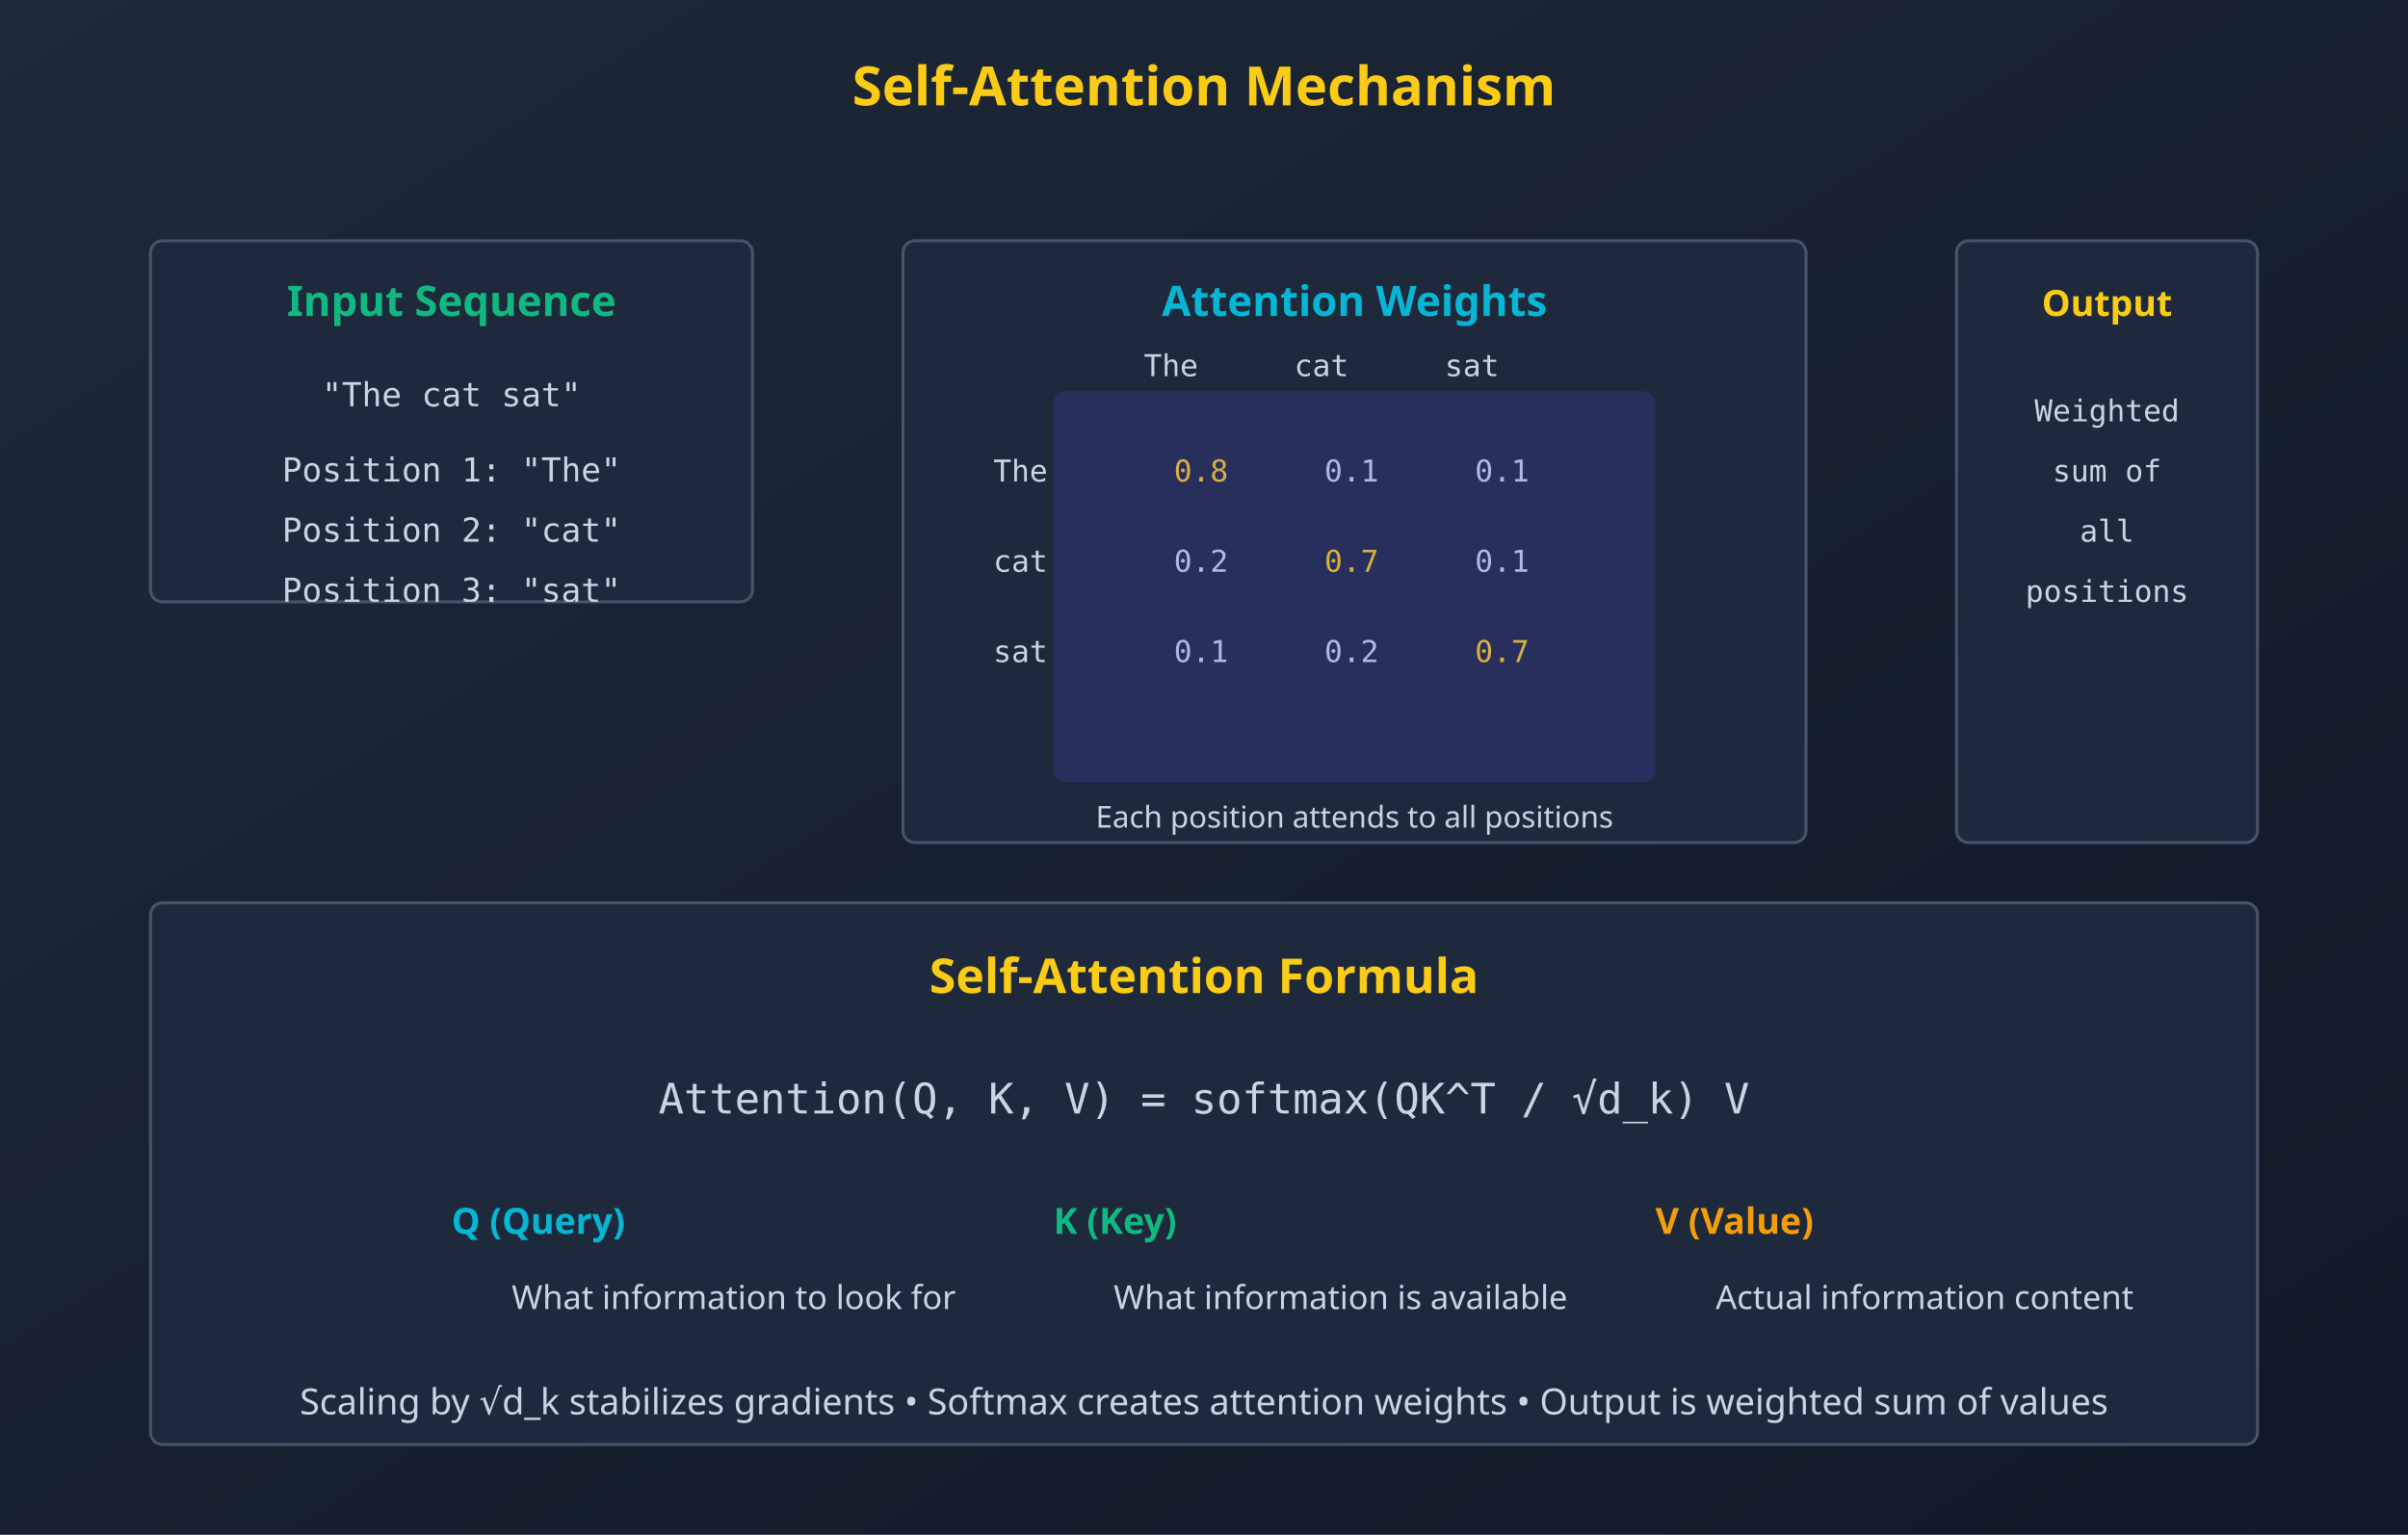
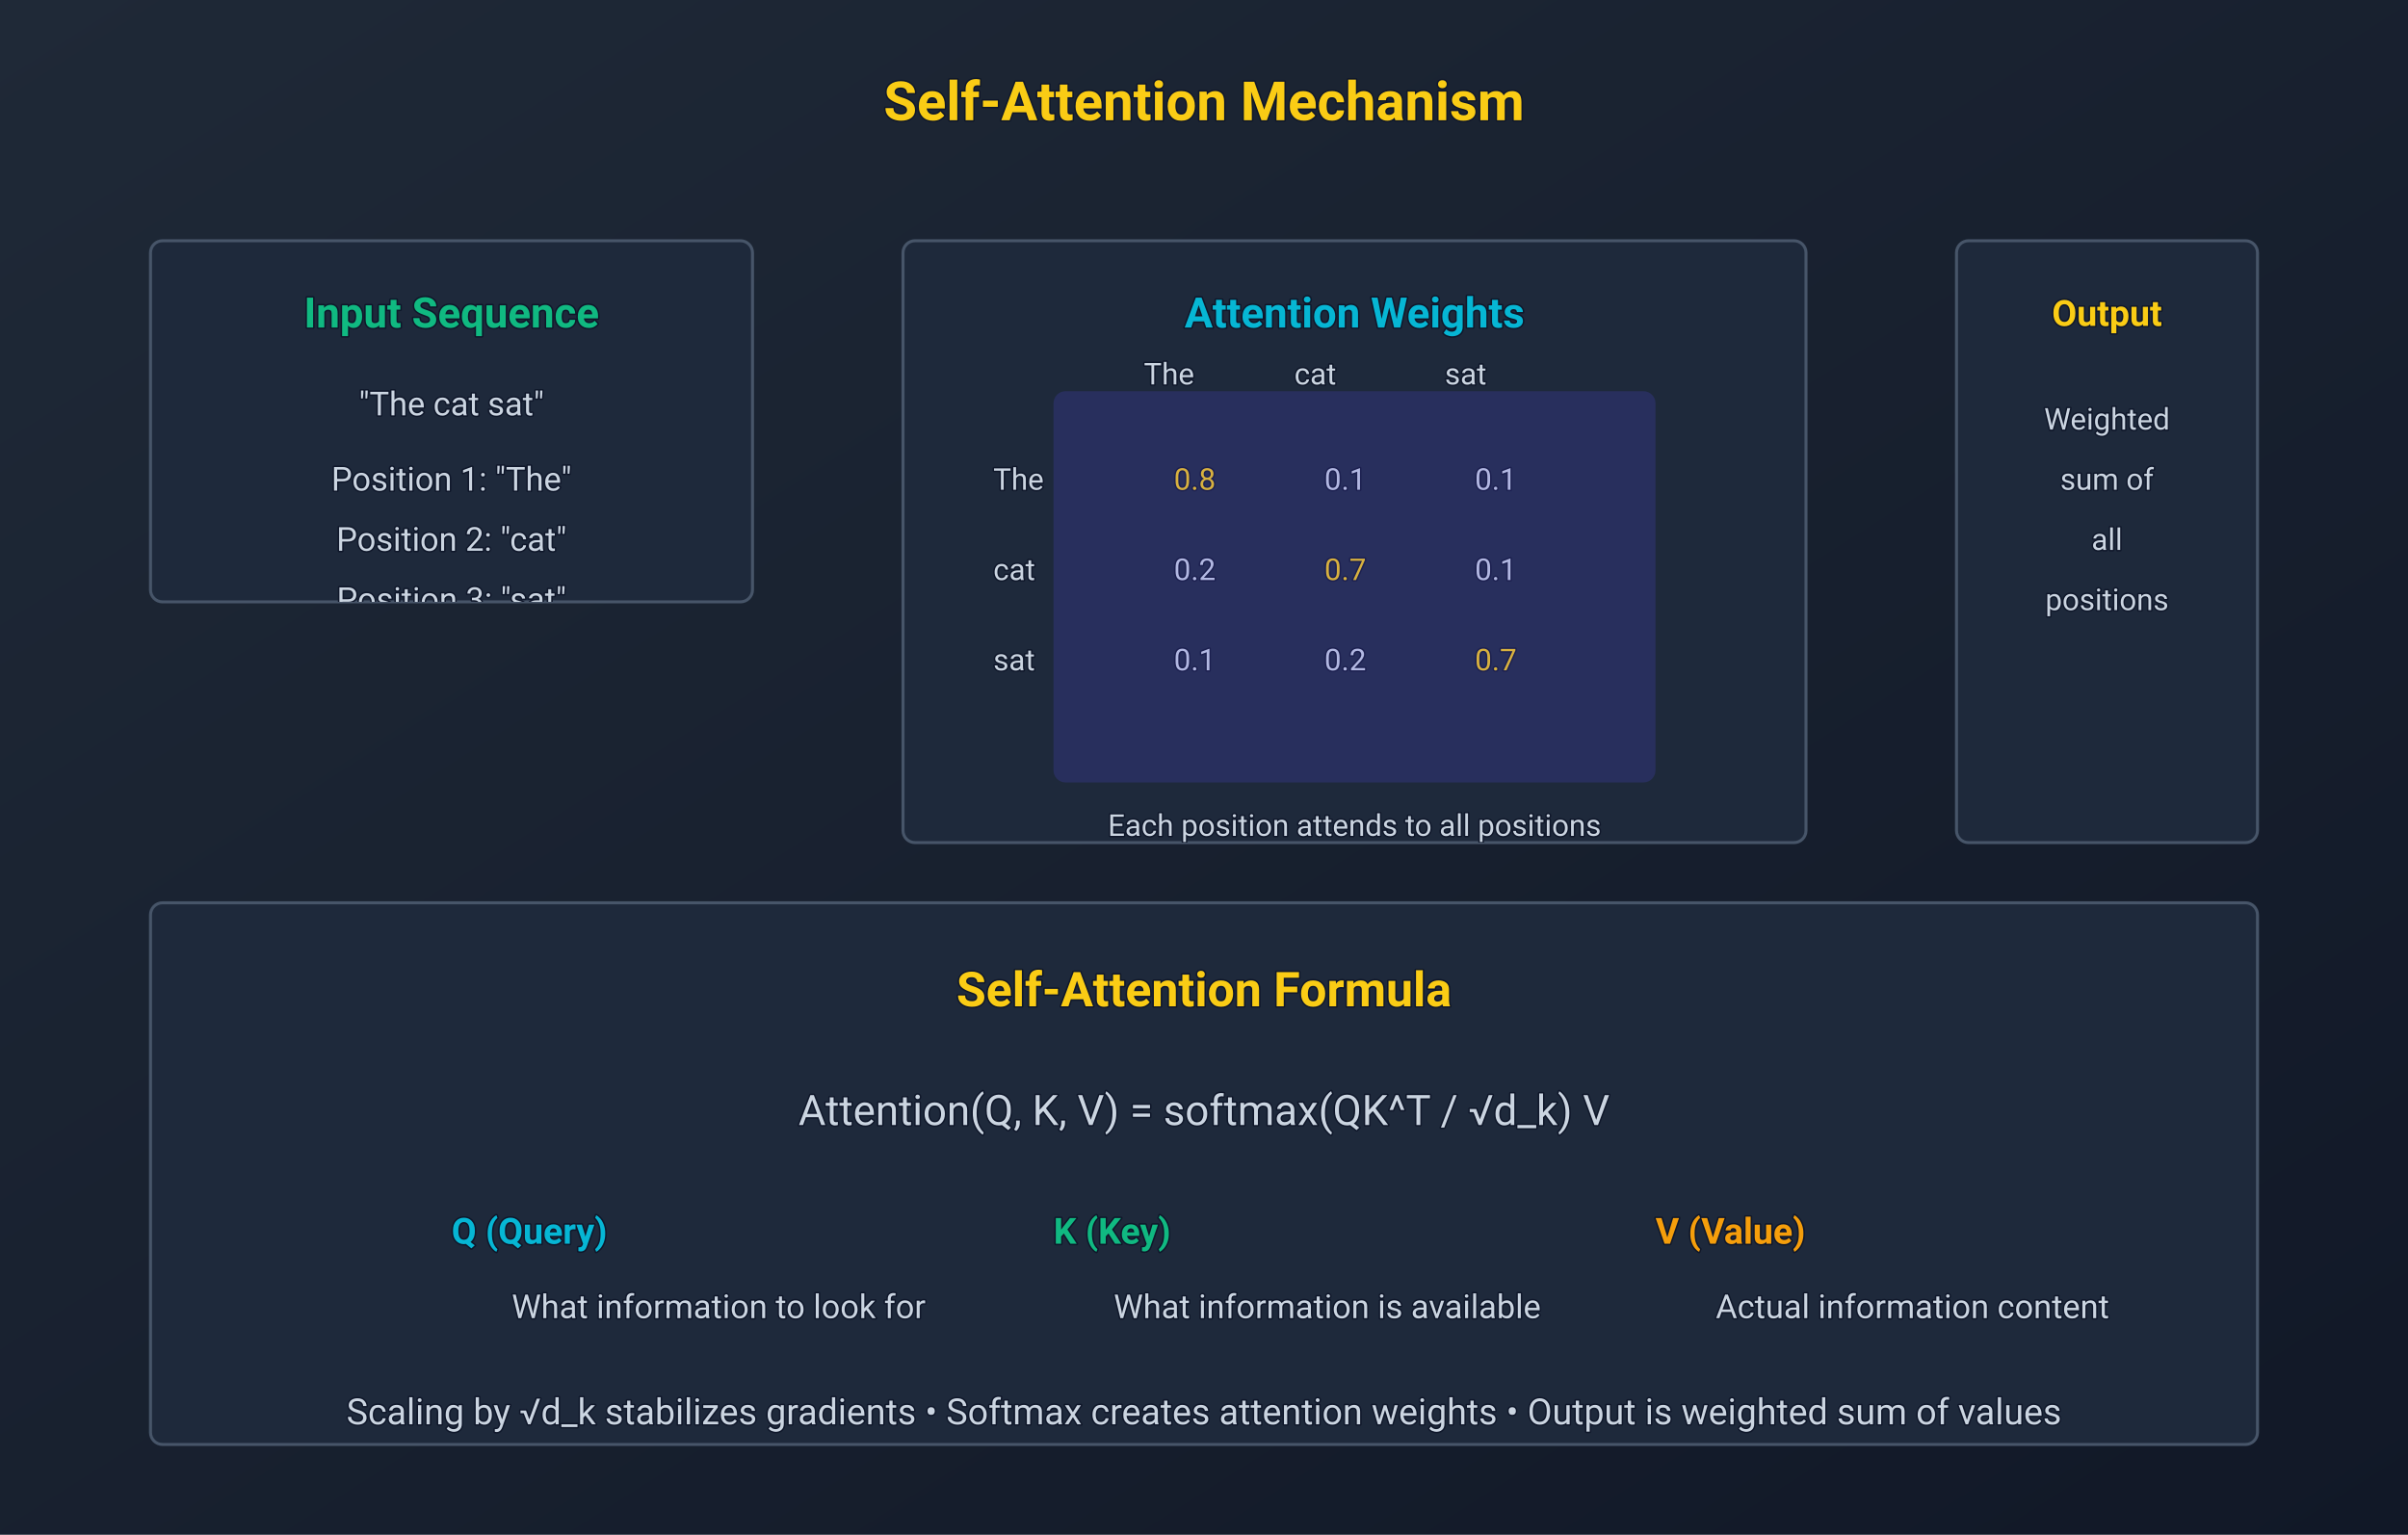
- <svg xmlns="http://www.w3.org/2000/svg" width="800" height="510" viewBox="0 0 800 510">
+ <svg xmlns="http://www.w3.org/2000/svg" width="800" height="510" viewBox="0 0 800 510" preserveAspectRatio="xMidYMid meet">
  <defs>
    <linearGradient id="bgGrad" x1="0%" y1="0%" x2="100%" y2="100%">
      <stop offset="0%" style="stop-color:#1f2937;stop-opacity:1" />
      <stop offset="100%" style="stop-color:#111827;stop-opacity:1" />
    </linearGradient>
    <clipPath id="clip-1765356398545-3">
      <rect x="0" y="0" width="700" height="180" rx="4" />
    </clipPath>
    <clipPath id="clip-1765356398545-2">
      <rect x="0" y="0" width="100" height="200" rx="4" />
    </clipPath>
    <clipPath id="clip-1765356398545-1">
      <rect x="0" y="0" width="300" height="200" rx="4" />
    </clipPath>
    <clipPath id="clip-1765356398545-0">
      <rect x="0" y="0" width="200" height="120" rx="4" />
    </clipPath>
  </defs>
  <rect width="800" height="510" fill="url(#bgGrad)" />
-   <text x="400" y="35" font-family="system-ui, sans-serif" font-size="18" font-weight="bold" fill="#facc15" text-anchor="middle">Self-Attention Mechanism</text>
+   <text x="400" y="35" font-family="system-ui, -apple-system, BlinkMacSystemFont, 'Segoe UI', Roboto, sans-serif" font-size="18" font-weight="bold" fill="#facc15" text-anchor="middle" dominant-baseline="middle" stroke="#0f172a" stroke-width="1" paint-order="stroke fill" stroke-linejoin="round">Self-Attention Mechanism</text>
  <g transform="translate(50, 80)">
    <rect x="0" y="0" width="200" height="120" fill="#1e293b" rx="4" stroke="#475569" stroke-width="1" />
    <g clip-path="url(#clip-1765356398545-0)">
-       <text x="100" y="25" font-family="system-ui, sans-serif" font-size="14" font-weight="bold" fill="#10b981" text-anchor="middle">Input Sequence</text>
-       <text x="100" y="55" font-family="monospace" font-size="11" fill="#cbd5e1" text-anchor="middle">"The cat sat"</text>
-       <text x="100" y="80" font-family="monospace" font-size="11" fill="#cbd5e1" text-anchor="middle">Position 1: "The"</text>
-       <text x="100" y="100" font-family="monospace" font-size="11" fill="#cbd5e1" text-anchor="middle">Position 2: "cat"</text>
-       <text x="100" y="120" font-family="monospace" font-size="11" fill="#cbd5e1" text-anchor="middle">Position 3: "sat"</text>
+       <text x="100" y="25" font-family="system-ui, -apple-system, BlinkMacSystemFont, 'Segoe UI', Roboto, sans-serif" font-size="14" font-weight="bold" fill="#10b981" text-anchor="middle" dominant-baseline="middle" stroke="#0f172a" stroke-width="1" paint-order="stroke fill" stroke-linejoin="round">Input Sequence</text>
+       <text x="100" y="55" font-family="system-ui, -apple-system, BlinkMacSystemFont, 'Segoe UI', Roboto, sans-serif" font-size="11" fill="#cbd5e1" text-anchor="middle" dominant-baseline="middle" stroke="#0f172a" stroke-width="1" paint-order="stroke fill" stroke-linejoin="round">"The cat sat"</text>
+       <text x="100" y="80" font-family="system-ui, -apple-system, BlinkMacSystemFont, 'Segoe UI', Roboto, sans-serif" font-size="11" fill="#cbd5e1" text-anchor="middle" dominant-baseline="middle" stroke="#0f172a" stroke-width="1" paint-order="stroke fill" stroke-linejoin="round">Position 1: "The"</text>
+       <text x="100" y="100" font-family="system-ui, -apple-system, BlinkMacSystemFont, 'Segoe UI', Roboto, sans-serif" font-size="11" fill="#cbd5e1" text-anchor="middle" dominant-baseline="middle" stroke="#0f172a" stroke-width="1" paint-order="stroke fill" stroke-linejoin="round">Position 2: "cat"</text>
+       <text x="100" y="120" font-family="system-ui, -apple-system, BlinkMacSystemFont, 'Segoe UI', Roboto, sans-serif" font-size="11" fill="#cbd5e1" text-anchor="middle" dominant-baseline="middle" stroke="#0f172a" stroke-width="1" paint-order="stroke fill" stroke-linejoin="round">Position 3: "sat"</text>
    </g>
  </g>
  <g transform="translate(300, 80)">
    <rect x="0" y="0" width="300" height="200" fill="#1e293b" rx="4" stroke="#475569" stroke-width="1" />
    <g clip-path="url(#clip-1765356398545-1)">
-       <text x="150" y="25" font-family="system-ui, sans-serif" font-size="14" font-weight="bold" fill="#06b6d4" text-anchor="middle">Attention Weights</text>
-       <text x="30" y="80" font-family="monospace" font-size="10" fill="#cbd5e1">The</text>
-       <text x="30" y="110" font-family="monospace" font-size="10" fill="#cbd5e1">cat</text>
-       <text x="30" y="140" font-family="monospace" font-size="10" fill="#cbd5e1">sat</text>
-       <text x="80" y="45" font-family="monospace" font-size="10" fill="#cbd5e1">The</text>
-       <text x="130" y="45" font-family="monospace" font-size="10" fill="#cbd5e1">cat</text>
-       <text x="180" y="45" font-family="monospace" font-size="10" fill="#cbd5e1">sat</text>
-       <text x="90" y="80" font-family="monospace" font-size="10" fill="#facc15">0.8</text>
-       <text x="140" y="80" font-family="monospace" font-size="10" fill="#cbd5e1">0.1</text>
-       <text x="190" y="80" font-family="monospace" font-size="10" fill="#cbd5e1">0.1</text>
-       <text x="90" y="110" font-family="monospace" font-size="10" fill="#cbd5e1">0.2</text>
-       <text x="140" y="110" font-family="monospace" font-size="10" fill="#facc15">0.7</text>
-       <text x="190" y="110" font-family="monospace" font-size="10" fill="#cbd5e1">0.1</text>
-       <text x="90" y="140" font-family="monospace" font-size="10" fill="#cbd5e1">0.1</text>
-       <text x="140" y="140" font-family="monospace" font-size="10" fill="#cbd5e1">0.2</text>
-       <text x="190" y="140" font-family="monospace" font-size="10" fill="#facc15">0.7</text>
-       <text x="150" y="195" font-family="system-ui, sans-serif" font-size="10" fill="#cbd5e1" text-anchor="middle">Each position attends to all positions</text>
+       <text x="150" y="25" font-family="system-ui, -apple-system, BlinkMacSystemFont, 'Segoe UI', Roboto, sans-serif" font-size="14" font-weight="bold" fill="#06b6d4" text-anchor="middle" dominant-baseline="middle" stroke="#0f172a" stroke-width="1" paint-order="stroke fill" stroke-linejoin="round">Attention Weights</text>
+       <text x="30" y="80" font-family="system-ui, -apple-system, BlinkMacSystemFont, 'Segoe UI', Roboto, sans-serif" font-size="10" fill="#cbd5e1" dominant-baseline="middle" stroke="#0f172a" stroke-width="1" paint-order="stroke fill" stroke-linejoin="round">The</text>
+       <text x="30" y="110" font-family="system-ui, -apple-system, BlinkMacSystemFont, 'Segoe UI', Roboto, sans-serif" font-size="10" fill="#cbd5e1" dominant-baseline="middle" stroke="#0f172a" stroke-width="1" paint-order="stroke fill" stroke-linejoin="round">cat</text>
+       <text x="30" y="140" font-family="system-ui, -apple-system, BlinkMacSystemFont, 'Segoe UI', Roboto, sans-serif" font-size="10" fill="#cbd5e1" dominant-baseline="middle" stroke="#0f172a" stroke-width="1" paint-order="stroke fill" stroke-linejoin="round">sat</text>
+       <text x="80" y="45" font-family="system-ui, -apple-system, BlinkMacSystemFont, 'Segoe UI', Roboto, sans-serif" font-size="10" fill="#cbd5e1" dominant-baseline="middle" stroke="#0f172a" stroke-width="1" paint-order="stroke fill" stroke-linejoin="round">The</text>
+       <text x="130" y="45" font-family="system-ui, -apple-system, BlinkMacSystemFont, 'Segoe UI', Roboto, sans-serif" font-size="10" fill="#cbd5e1" dominant-baseline="middle" stroke="#0f172a" stroke-width="1" paint-order="stroke fill" stroke-linejoin="round">cat</text>
+       <text x="180" y="45" font-family="system-ui, -apple-system, BlinkMacSystemFont, 'Segoe UI', Roboto, sans-serif" font-size="10" fill="#cbd5e1" dominant-baseline="middle" stroke="#0f172a" stroke-width="1" paint-order="stroke fill" stroke-linejoin="round">sat</text>
+       <text x="90" y="80" font-family="system-ui, -apple-system, BlinkMacSystemFont, 'Segoe UI', Roboto, sans-serif" font-size="10" fill="#facc15" dominant-baseline="middle" stroke="#0f172a" stroke-width="1" paint-order="stroke fill" stroke-linejoin="round">0.8</text>
+       <text x="140" y="80" font-family="system-ui, -apple-system, BlinkMacSystemFont, 'Segoe UI', Roboto, sans-serif" font-size="10" fill="#cbd5e1" dominant-baseline="middle" stroke="#0f172a" stroke-width="1" paint-order="stroke fill" stroke-linejoin="round">0.1</text>
+       <text x="190" y="80" font-family="system-ui, -apple-system, BlinkMacSystemFont, 'Segoe UI', Roboto, sans-serif" font-size="10" fill="#cbd5e1" dominant-baseline="middle" stroke="#0f172a" stroke-width="1" paint-order="stroke fill" stroke-linejoin="round">0.1</text>
+       <text x="90" y="110" font-family="system-ui, -apple-system, BlinkMacSystemFont, 'Segoe UI', Roboto, sans-serif" font-size="10" fill="#cbd5e1" dominant-baseline="middle" stroke="#0f172a" stroke-width="1" paint-order="stroke fill" stroke-linejoin="round">0.2</text>
+       <text x="140" y="110" font-family="system-ui, -apple-system, BlinkMacSystemFont, 'Segoe UI', Roboto, sans-serif" font-size="10" fill="#facc15" dominant-baseline="middle" stroke="#0f172a" stroke-width="1" paint-order="stroke fill" stroke-linejoin="round">0.7</text>
+       <text x="190" y="110" font-family="system-ui, -apple-system, BlinkMacSystemFont, 'Segoe UI', Roboto, sans-serif" font-size="10" fill="#cbd5e1" dominant-baseline="middle" stroke="#0f172a" stroke-width="1" paint-order="stroke fill" stroke-linejoin="round">0.1</text>
+       <text x="90" y="140" font-family="system-ui, -apple-system, BlinkMacSystemFont, 'Segoe UI', Roboto, sans-serif" font-size="10" fill="#cbd5e1" dominant-baseline="middle" stroke="#0f172a" stroke-width="1" paint-order="stroke fill" stroke-linejoin="round">0.1</text>
+       <text x="140" y="140" font-family="system-ui, -apple-system, BlinkMacSystemFont, 'Segoe UI', Roboto, sans-serif" font-size="10" fill="#cbd5e1" dominant-baseline="middle" stroke="#0f172a" stroke-width="1" paint-order="stroke fill" stroke-linejoin="round">0.2</text>
+       <text x="190" y="140" font-family="system-ui, -apple-system, BlinkMacSystemFont, 'Segoe UI', Roboto, sans-serif" font-size="10" fill="#facc15" dominant-baseline="middle" stroke="#0f172a" stroke-width="1" paint-order="stroke fill" stroke-linejoin="round">0.7</text>
+       <text x="150" y="195" font-family="system-ui, -apple-system, BlinkMacSystemFont, 'Segoe UI', Roboto, sans-serif" font-size="10" fill="#cbd5e1" text-anchor="middle" dominant-baseline="middle" stroke="#0f172a" stroke-width="1" paint-order="stroke fill" stroke-linejoin="round">Each position attends to all positions</text>
    </g>
    <rect x="50" y="50" width="200" height="130" fill="#4f46e5" opacity="0.2" rx="4" />
  </g>
  <g transform="translate(650, 80)">
    <rect x="0" y="0" width="100" height="200" fill="#1e293b" rx="4" stroke="#475569" stroke-width="1" />
    <g clip-path="url(#clip-1765356398545-2)">
-       <text x="50" y="25" font-family="system-ui, sans-serif" font-size="12" font-weight="bold" fill="#facc15" text-anchor="middle">Output</text>
-       <text x="50" y="60" font-family="monospace" font-size="10" fill="#cbd5e1" text-anchor="middle">Weighted</text>
-       <text x="50" y="80" font-family="monospace" font-size="10" fill="#cbd5e1" text-anchor="middle">sum of</text>
-       <text x="50" y="100" font-family="monospace" font-size="10" fill="#cbd5e1" text-anchor="middle">all</text>
-       <text x="50" y="120" font-family="monospace" font-size="10" fill="#cbd5e1" text-anchor="middle">positions</text>
+       <text x="50" y="25" font-family="system-ui, -apple-system, BlinkMacSystemFont, 'Segoe UI', Roboto, sans-serif" font-size="12" font-weight="bold" fill="#facc15" text-anchor="middle" dominant-baseline="middle" stroke="#0f172a" stroke-width="1" paint-order="stroke fill" stroke-linejoin="round">Output</text>
+       <text x="50" y="60" font-family="system-ui, -apple-system, BlinkMacSystemFont, 'Segoe UI', Roboto, sans-serif" font-size="10" fill="#cbd5e1" text-anchor="middle" dominant-baseline="middle" stroke="#0f172a" stroke-width="1" paint-order="stroke fill" stroke-linejoin="round">Weighted</text>
+       <text x="50" y="80" font-family="system-ui, -apple-system, BlinkMacSystemFont, 'Segoe UI', Roboto, sans-serif" font-size="10" fill="#cbd5e1" text-anchor="middle" dominant-baseline="middle" stroke="#0f172a" stroke-width="1" paint-order="stroke fill" stroke-linejoin="round">sum of</text>
+       <text x="50" y="100" font-family="system-ui, -apple-system, BlinkMacSystemFont, 'Segoe UI', Roboto, sans-serif" font-size="10" fill="#cbd5e1" text-anchor="middle" dominant-baseline="middle" stroke="#0f172a" stroke-width="1" paint-order="stroke fill" stroke-linejoin="round">all</text>
+       <text x="50" y="120" font-family="system-ui, -apple-system, BlinkMacSystemFont, 'Segoe UI', Roboto, sans-serif" font-size="10" fill="#cbd5e1" text-anchor="middle" dominant-baseline="middle" stroke="#0f172a" stroke-width="1" paint-order="stroke fill" stroke-linejoin="round">positions</text>
    </g>
  </g>
  <g transform="translate(50, 300)">
    <rect x="0" y="0" width="700" height="180" fill="#1e293b" rx="4" stroke="#475569" stroke-width="1" />
    <g clip-path="url(#clip-1765356398545-3)">
-       <text x="350" y="30" font-family="system-ui, sans-serif" font-size="16" font-weight="bold" fill="#facc15" text-anchor="middle">Self-Attention Formula</text>
-       <text x="350" y="70" font-family="monospace" font-size="14" fill="#cbd5e1" text-anchor="middle">Attention(Q, K, V) = softmax(QK^T / √d_k) V</text>
-       <text x="100" y="110" font-family="system-ui, sans-serif" font-size="12" font-weight="bold" fill="#06b6d4">Q (Query)</text>
-       <text x="120" y="135" font-family="system-ui, sans-serif" font-size="11" fill="#cbd5e1">What information to look for</text>
-       <text x="300" y="110" font-family="system-ui, sans-serif" font-size="12" font-weight="bold" fill="#10b981">K (Key)</text>
-       <text x="320" y="135" font-family="system-ui, sans-serif" font-size="11" fill="#cbd5e1">What information is available</text>
-       <text x="500" y="110" font-family="system-ui, sans-serif" font-size="12" font-weight="bold" fill="#f59e0b">V (Value)</text>
-       <text x="520" y="135" font-family="system-ui, sans-serif" font-size="11" fill="#cbd5e1">Actual information content</text>
-       <text x="350" y="170" font-family="system-ui, sans-serif" font-size="12" fill="#cbd5e1" text-anchor="middle">Scaling by √d_k stabilizes gradients • Softmax creates attention weights • Output is weighted sum of values</text>
+       <text x="350" y="30" font-family="system-ui, -apple-system, BlinkMacSystemFont, 'Segoe UI', Roboto, sans-serif" font-size="16" font-weight="bold" fill="#facc15" text-anchor="middle" dominant-baseline="middle" stroke="#0f172a" stroke-width="1" paint-order="stroke fill" stroke-linejoin="round">Self-Attention Formula</text>
+       <text x="350" y="70" font-family="system-ui, -apple-system, BlinkMacSystemFont, 'Segoe UI', Roboto, sans-serif" font-size="14" fill="#cbd5e1" text-anchor="middle" dominant-baseline="middle" stroke="#0f172a" stroke-width="1" paint-order="stroke fill" stroke-linejoin="round">Attention(Q, K, V) = softmax(QK^T / √d_k) V</text>
+       <text x="100" y="110" font-family="system-ui, -apple-system, BlinkMacSystemFont, 'Segoe UI', Roboto, sans-serif" font-size="12" font-weight="bold" fill="#06b6d4" dominant-baseline="middle" stroke="#0f172a" stroke-width="1" paint-order="stroke fill" stroke-linejoin="round">Q (Query)</text>
+       <text x="120" y="135" font-family="system-ui, -apple-system, BlinkMacSystemFont, 'Segoe UI', Roboto, sans-serif" font-size="11" fill="#cbd5e1" dominant-baseline="middle" stroke="#0f172a" stroke-width="1" paint-order="stroke fill" stroke-linejoin="round">What information to look for</text>
+       <text x="300" y="110" font-family="system-ui, -apple-system, BlinkMacSystemFont, 'Segoe UI', Roboto, sans-serif" font-size="12" font-weight="bold" fill="#10b981" dominant-baseline="middle" stroke="#0f172a" stroke-width="1" paint-order="stroke fill" stroke-linejoin="round">K (Key)</text>
+       <text x="320" y="135" font-family="system-ui, -apple-system, BlinkMacSystemFont, 'Segoe UI', Roboto, sans-serif" font-size="11" fill="#cbd5e1" dominant-baseline="middle" stroke="#0f172a" stroke-width="1" paint-order="stroke fill" stroke-linejoin="round">What information is available</text>
+       <text x="500" y="110" font-family="system-ui, -apple-system, BlinkMacSystemFont, 'Segoe UI', Roboto, sans-serif" font-size="12" font-weight="bold" fill="#f59e0b" dominant-baseline="middle" stroke="#0f172a" stroke-width="1" paint-order="stroke fill" stroke-linejoin="round">V (Value)</text>
+       <text x="520" y="135" font-family="system-ui, -apple-system, BlinkMacSystemFont, 'Segoe UI', Roboto, sans-serif" font-size="11" fill="#cbd5e1" dominant-baseline="middle" stroke="#0f172a" stroke-width="1" paint-order="stroke fill" stroke-linejoin="round">Actual information content</text>
+       <text x="350" y="170" font-family="system-ui, -apple-system, BlinkMacSystemFont, 'Segoe UI', Roboto, sans-serif" font-size="12" fill="#cbd5e1" text-anchor="middle" dominant-baseline="middle" stroke="#0f172a" stroke-width="1" paint-order="stroke fill" stroke-linejoin="round">Scaling by √d_k stabilizes gradients • Softmax creates attention weights • Output is weighted sum of values</text>
    </g>
  </g>
</svg>
